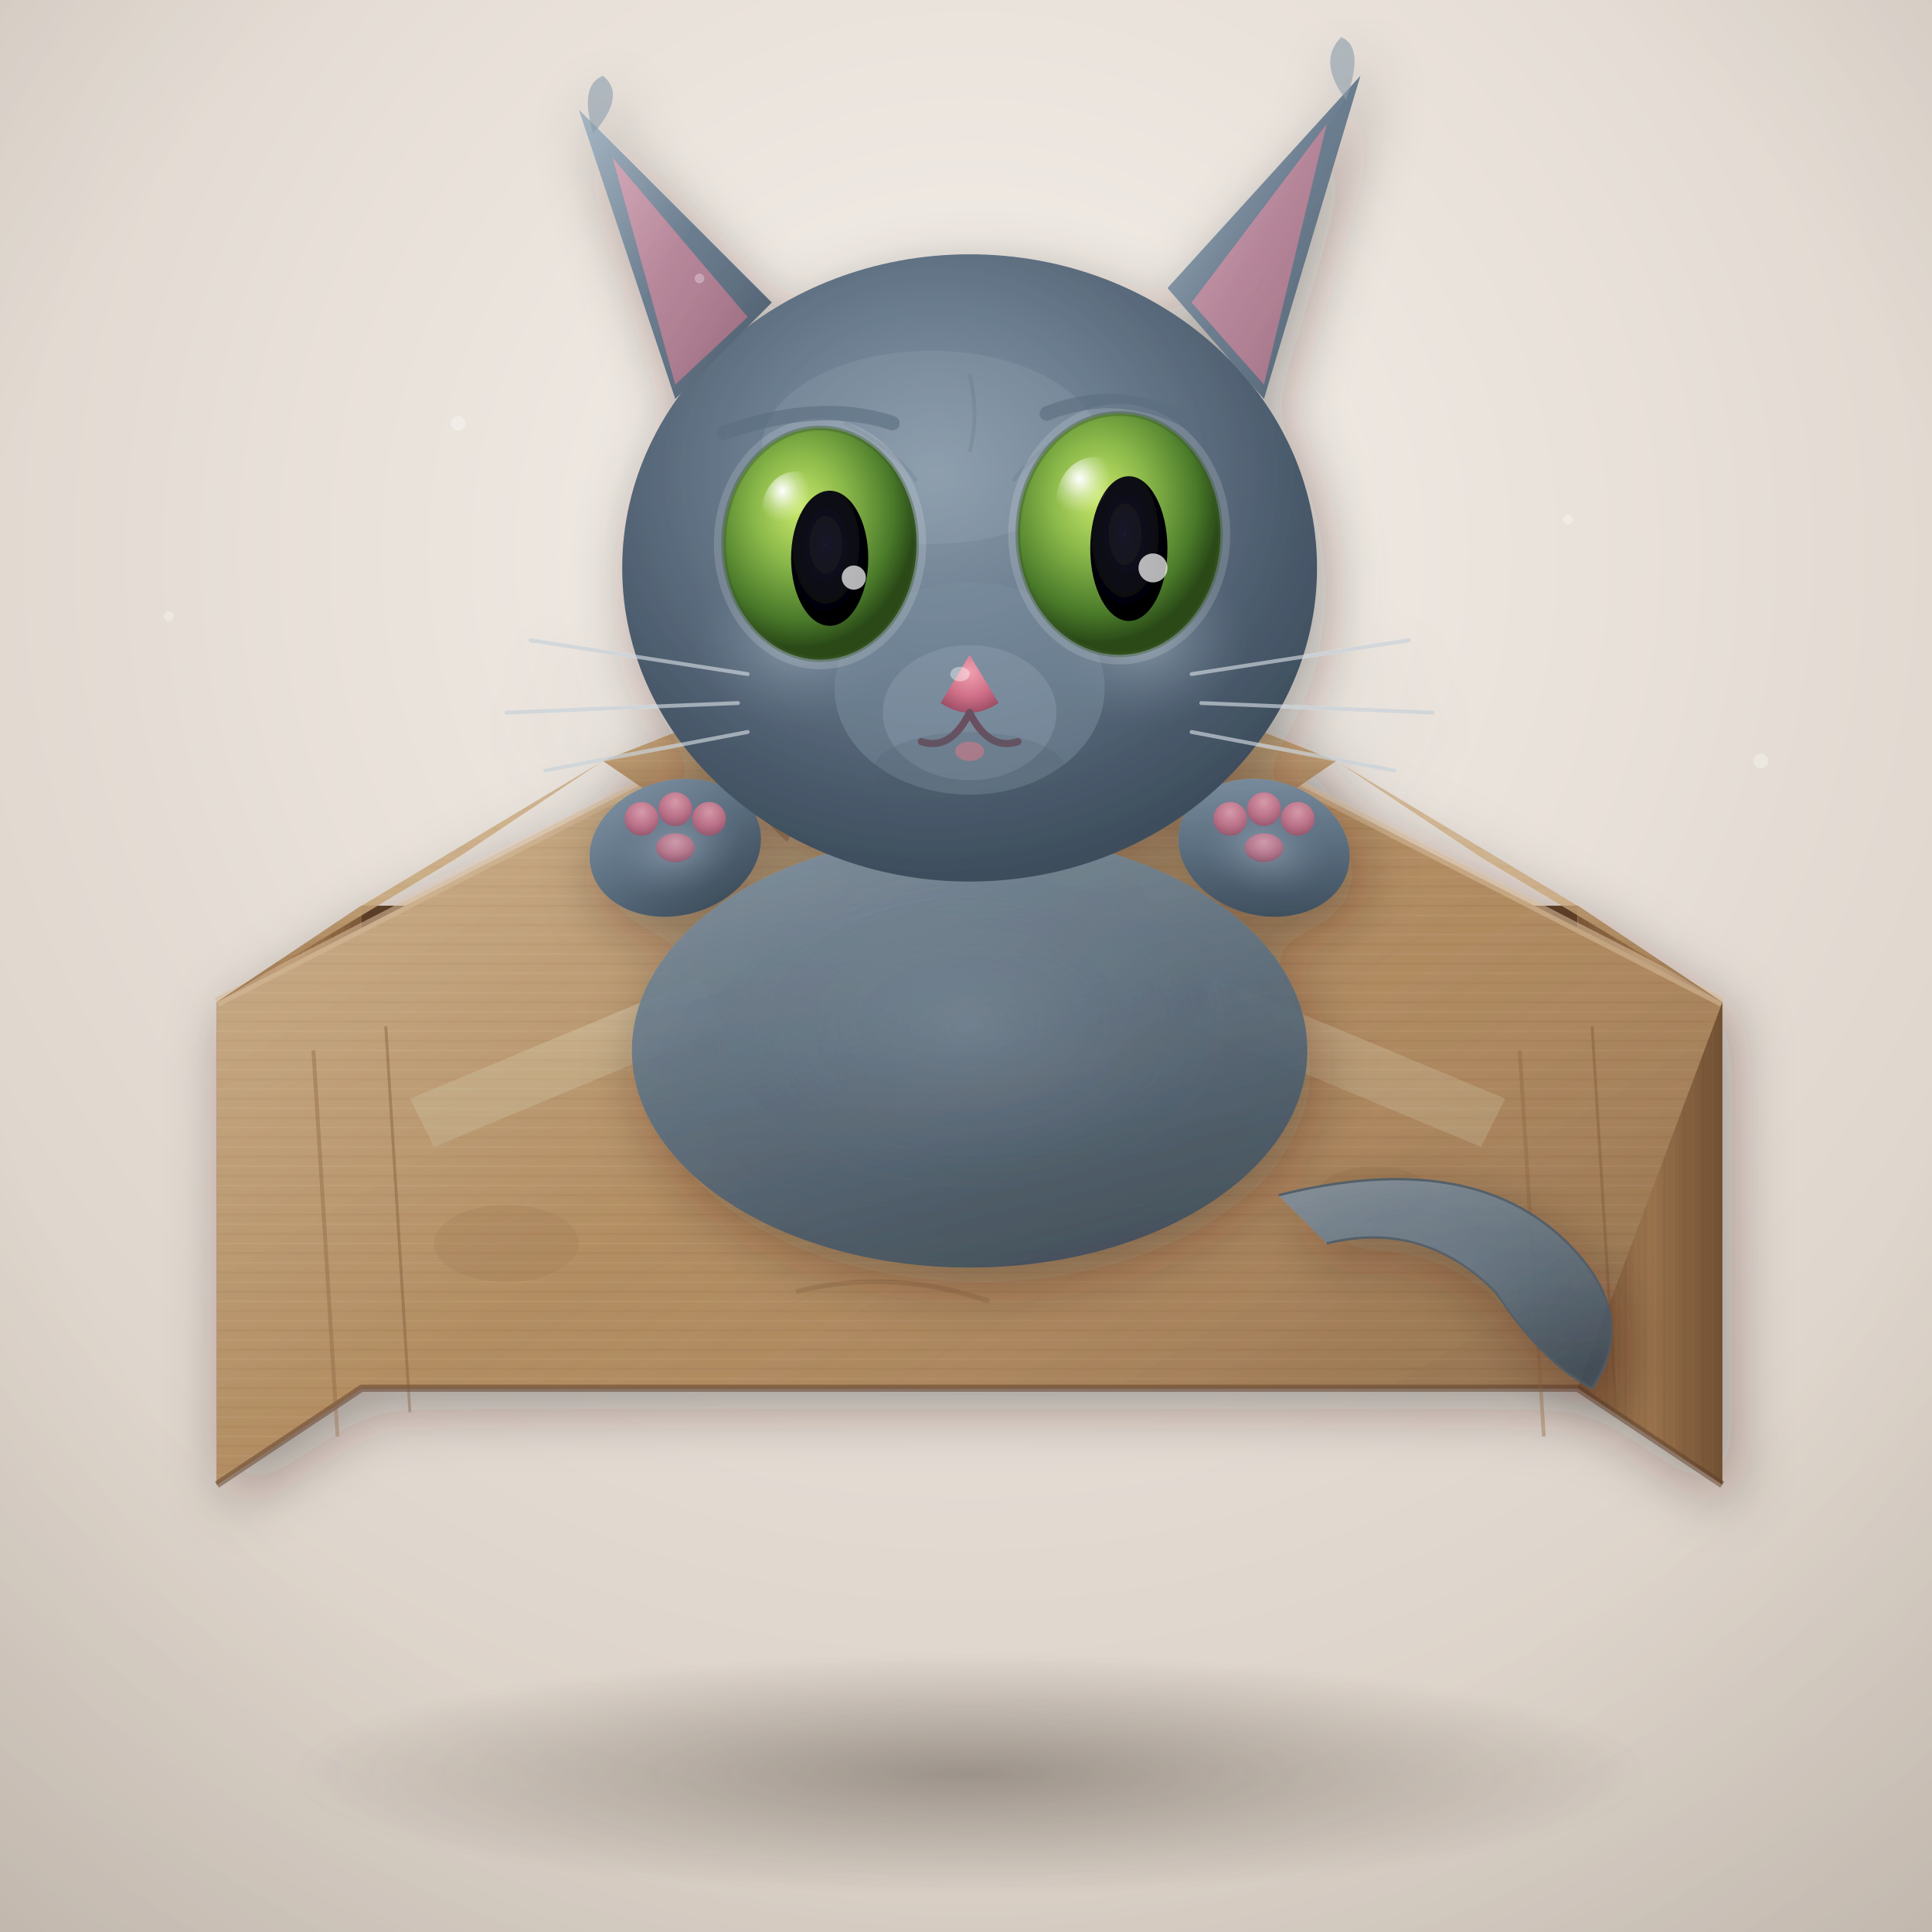
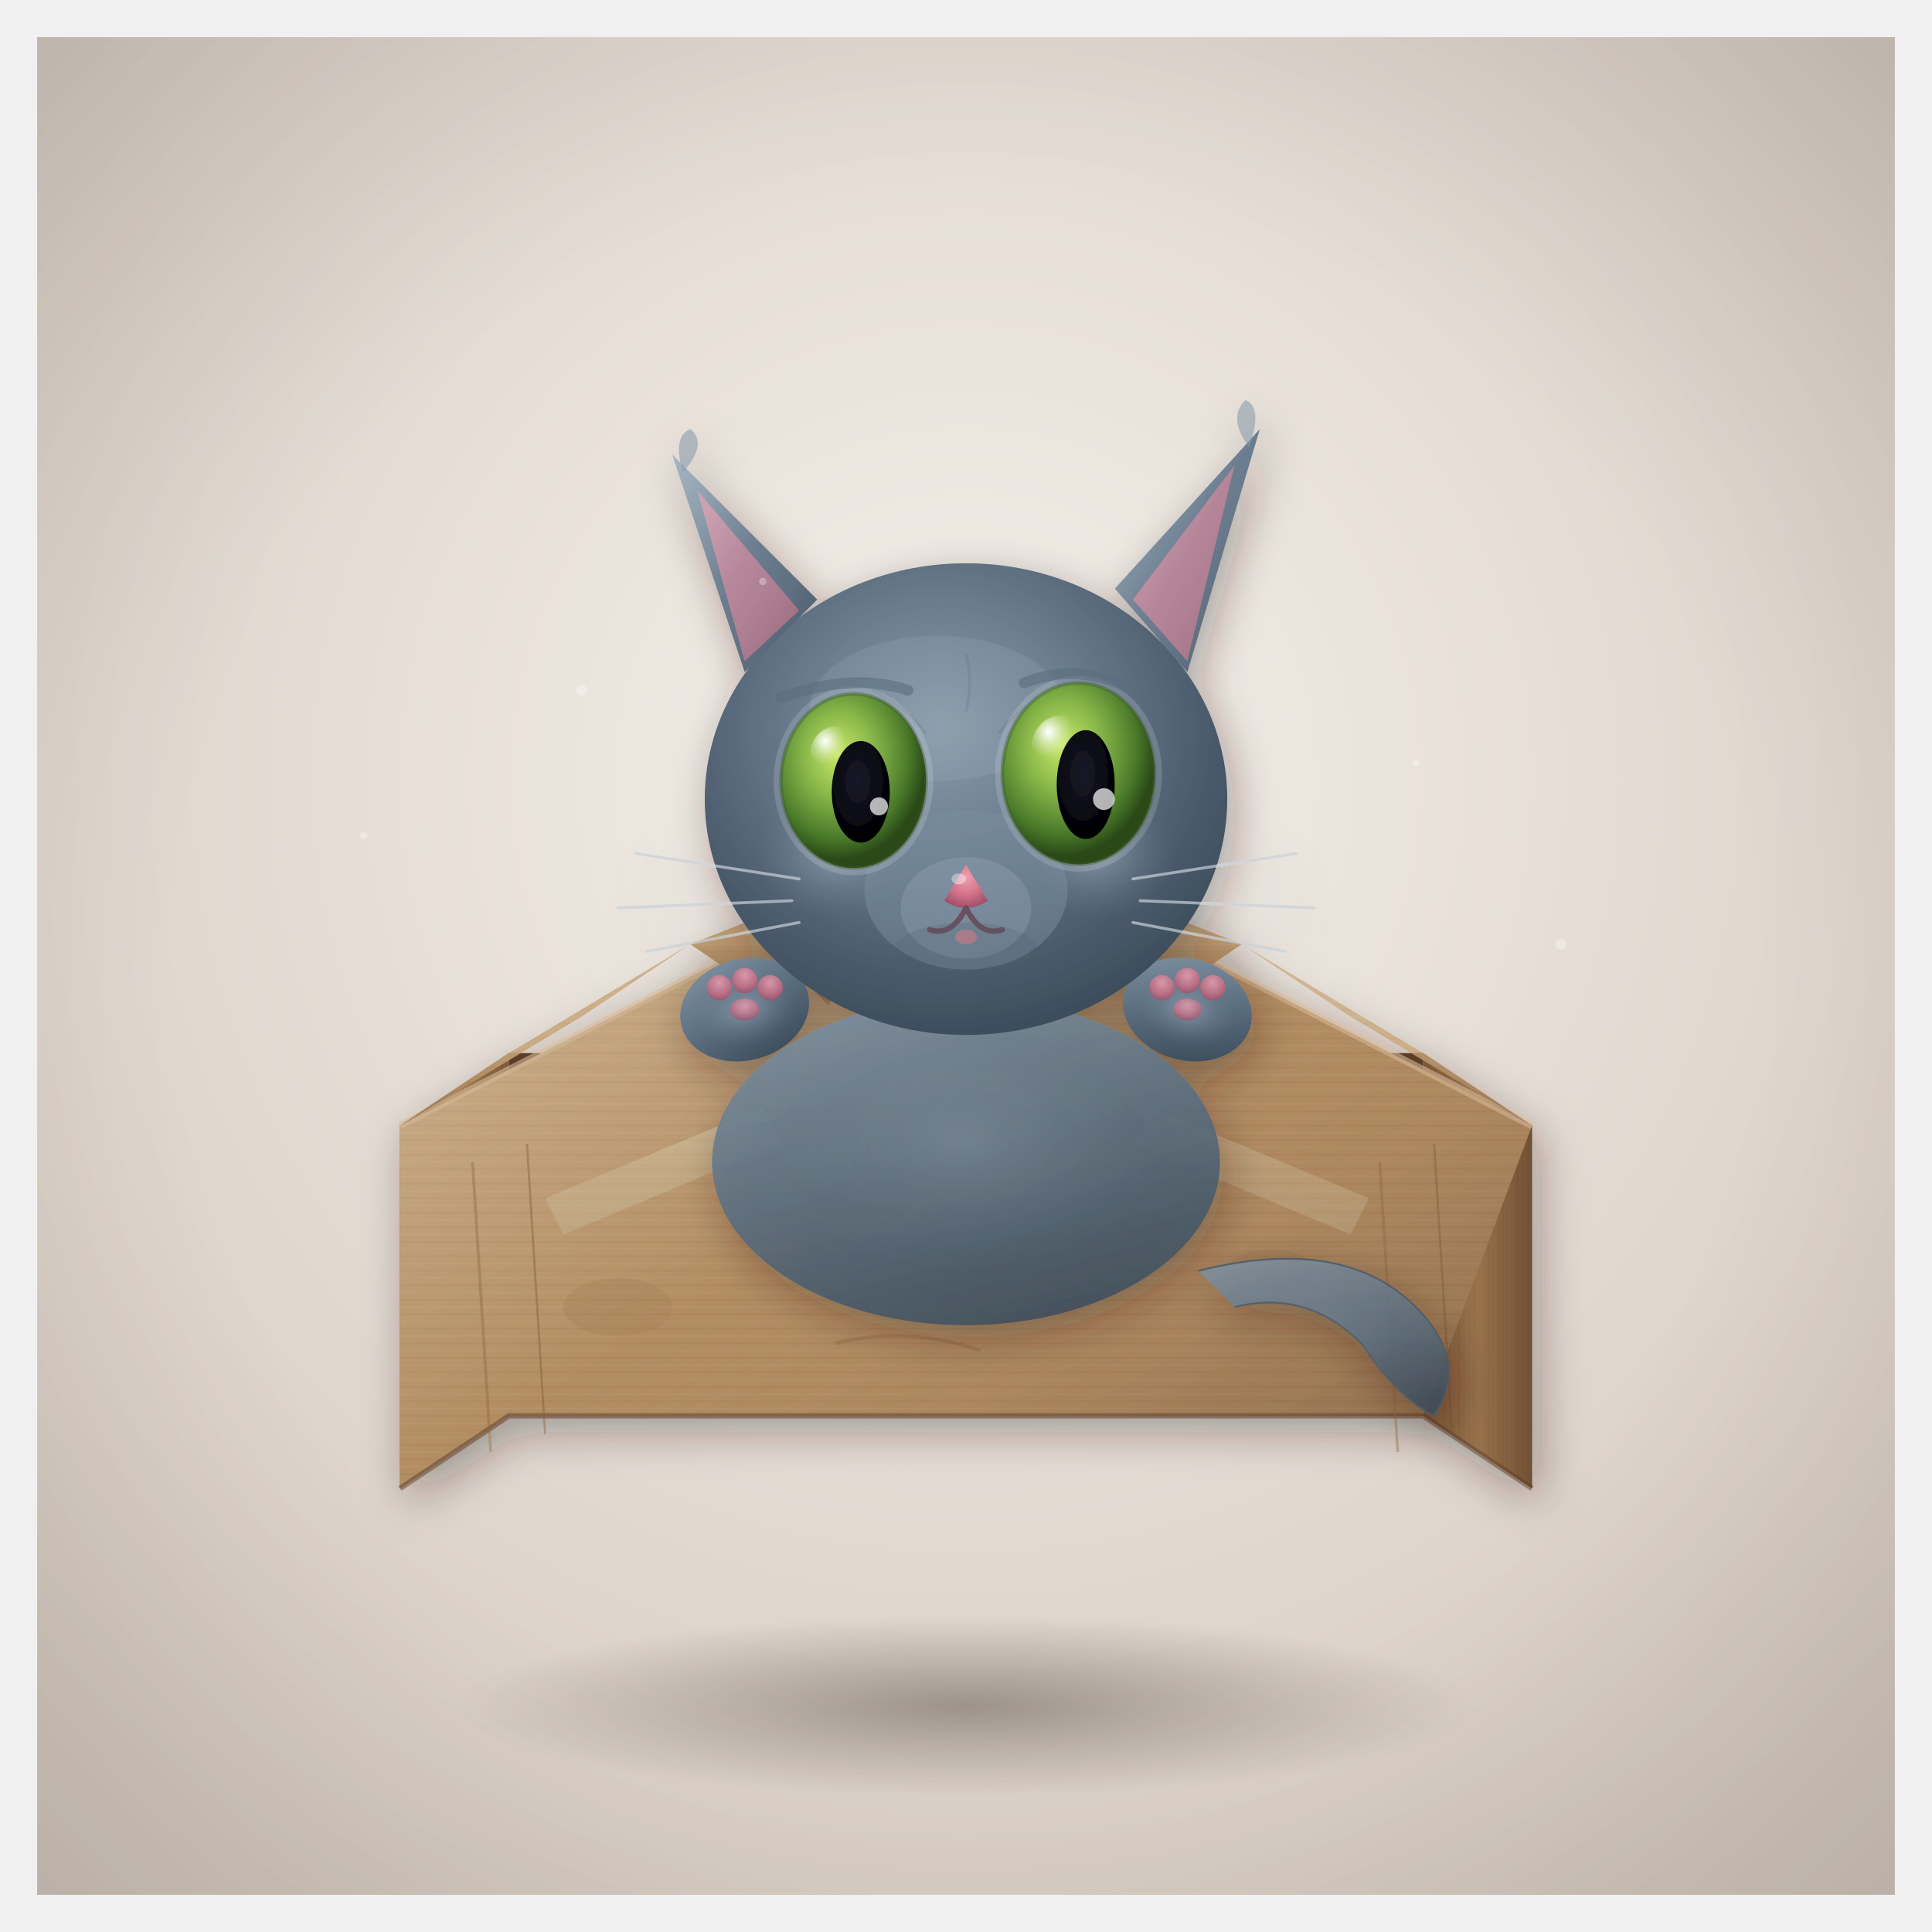
- <svg xmlns="http://www.w3.org/2000/svg" viewBox="55.05 92.30 400.40 400.40" preserveAspectRatio="xMidYMid meet">
+ <svg xmlns="http://www.w3.org/2000/svg" viewBox="-10.24 -10.24 532.48 532.48" preserveAspectRatio="xMidYMid meet">
  <defs>
    <radialGradient id="bgGrad" cx="50%" cy="40%" r="70%">
      <stop offset="0%" stop-color="#f5f0eb" />
      <stop offset="100%" stop-color="#d4c9be" />
    </radialGradient>
    <linearGradient id="cardboardMain" x1="0%" y1="0%" x2="100%" y2="100%">
      <stop offset="0%" stop-color="#c9a87c" />
      <stop offset="30%" stop-color="#b8956a" />
      <stop offset="70%" stop-color="#a67c52" />
      <stop offset="100%" stop-color="#8b6340" />
    </linearGradient>
    <linearGradient id="cardboardSide" x1="0%" y1="0%" x2="100%" y2="0%">
      <stop offset="0%" stop-color="#7a5535" />
      <stop offset="50%" stop-color="#a67c52" />
      <stop offset="100%" stop-color="#6b4a2e" />
    </linearGradient>
    <linearGradient id="cardboardFlap" x1="0%" y1="100%" x2="0%" y2="0%">
      <stop offset="0%" stop-color="#8b6340" />
      <stop offset="40%" stop-color="#c9a87c" />
      <stop offset="100%" stop-color="#d4b896" />
    </linearGradient>
    <linearGradient id="cardboardInner" x1="0%" y1="0%" x2="0%" y2="100%">
      <stop offset="0%" stop-color="#5c3d28" />
      <stop offset="100%" stop-color="#3d2818" />
    </linearGradient>
    <pattern id="corrugated" x="0" y="0" width="8" height="4" patternUnits="userSpaceOnUse">
      <rect width="8" height="4" fill="#b8956a" />
      <line x1="0" y1="0" x2="8" y2="0" stroke="#a67c52" stroke-width="0.5" opacity="0.6" />
      <line x1="0" y1="2" x2="8" y2="2" stroke="#d4b896" stroke-width="0.3" opacity="0.5" />
      <line x1="0" y1="4" x2="8" y2="4" stroke="#8b6340" stroke-width="0.4" opacity="0.4" />
    </pattern>
    <pattern id="corrugatedVertical" x="0" y="0" width="4" height="8" patternUnits="userSpaceOnUse">
      <rect width="4" height="8" fill="#a67c52" />
      <line x1="0" y1="0" x2="0" y2="8" stroke="#8b6340" stroke-width="0.5" opacity="0.5" />
      <line x1="2" y1="0" x2="2" y2="8" stroke="#c9a87c" stroke-width="0.3" opacity="0.4" />
      <line x1="4" y1="0" x2="4" y2="8" stroke="#7a5535" stroke-width="0.4" opacity="0.5" />
    </pattern>
    <radialGradient id="furHead" cx="45%" cy="35%" r="65%">
      <stop offset="0%" stop-color="#8a9baa" />
      <stop offset="40%" stop-color="#6b7d8f" />
      <stop offset="80%" stop-color="#4a5a6b" />
      <stop offset="100%" stop-color="#3d4d5c" />
    </radialGradient>
    <linearGradient id="furBody" x1="30%" y1="0%" x2="70%" y2="100%">
      <stop offset="0%" stop-color="#7a8d9e" />
      <stop offset="50%" stop-color="#5a6d7e" />
      <stop offset="100%" stop-color="#3d4d5c" />
    </linearGradient>
    <linearGradient id="furEar" x1="0%" y1="0%" x2="100%" y2="100%">
      <stop offset="0%" stop-color="#9aacbb" />
      <stop offset="50%" stop-color="#6b7d8f" />
      <stop offset="100%" stop-color="#4a5a6b" />
    </linearGradient>
    <radialGradient id="furCheek" cx="50%" cy="50%" r="50%">
      <stop offset="0%" stop-color="#a0b0c0" stop-opacity="0.6" />
      <stop offset="100%" stop-color="#6b7d8f" stop-opacity="0" />
    </radialGradient>
    <radialGradient id="eyeGreen" cx="40%" cy="35%" r="60%">
      <stop offset="0%" stop-color="#c8e86a" />
      <stop offset="40%" stop-color="#8ab84a" />
      <stop offset="80%" stop-color="#4a7a2a" />
      <stop offset="100%" stop-color="#2a4a18" />
    </radialGradient>
    <radialGradient id="eyePupil" cx="45%" cy="40%" r="50%">
      <stop offset="0%" stop-color="#1a1a2a" />
      <stop offset="80%" stop-color="#0a0a12" />
      <stop offset="100%" stop-color="#000005" />
    </radialGradient>
    <radialGradient id="eyeHighlight" cx="30%" cy="25%" r="40%">
      <stop offset="0%" stop-color="#ffffff" />
      <stop offset="60%" stop-color="#ffffff" stop-opacity="0.3" />
      <stop offset="100%" stop-color="#ffffff" stop-opacity="0" />
    </radialGradient>
    <radialGradient id="nosePink" cx="50%" cy="30%" r="70%">
      <stop offset="0%" stop-color="#f0a0b0" />
      <stop offset="60%" stop-color="#d07088" />
      <stop offset="100%" stop-color="#a05068" />
    </radialGradient>
    <linearGradient id="innerEar" x1="0%" y1="0%" x2="100%" y2="100%">
      <stop offset="0%" stop-color="#e8a0b0" />
      <stop offset="100%" stop-color="#c07088" />
    </linearGradient>
    <filter id="softShadow" x="-20%" y="-20%" width="140%" height="140%">
      <feDropShadow dx="2" dy="4" stdDeviation="6" flood-color="#2a2018" flood-opacity="0.35" />
    </filter>
    <filter id="innerShadow" x="-10%" y="-10%" width="120%" height="120%">
      <feGaussianBlur in="SourceAlpha" stdDeviation="3" result="blur" />
      <feOffset dx="1" dy="2" result="offsetBlur" />
      <feComposite in="SourceGraphic" in2="offsetBlur" operator="over" />
    </filter>
    <filter id="furTexture" x="0%" y="0%" width="100%" height="100%">
      <feTurbulence type="fractalNoise" baseFrequency="0.9" numOctaves="4" result="noise" />
      <feColorMatrix type="saturate" values="0" in="noise" result="grayNoise" />
      <feBlend in="SourceGraphic" in2="grayNoise" mode="multiply" result="textured" />
    </filter>
    <linearGradient id="celHighlight" x1="0%" y1="0%" x2="100%" y2="100%">
      <stop offset="0%" stop-color="#ffffff" stop-opacity="0.25" />
      <stop offset="50%" stop-color="#ffffff" stop-opacity="0" />
      <stop offset="100%" stop-color="#000000" stop-opacity="0.15" />
    </linearGradient>
    <radialGradient id="floorShadow" cx="50%" cy="50%" r="50%">
      <stop offset="0%" stop-color="#3a3028" stop-opacity="0.4" />
      <stop offset="100%" stop-color="#3a3028" stop-opacity="0" />
    </radialGradient>
    <linearGradient id="tapeGrad" x1="0%" y1="0%" x2="0%" y2="100%">
      <stop offset="0%" stop-color="#e8e0c8" stop-opacity="0.7" />
      <stop offset="50%" stop-color="#d8d0b0" stop-opacity="0.5" />
      <stop offset="100%" stop-color="#c8c0a0" stop-opacity="0.6" />
    </linearGradient>
  </defs>
  <rect width="512" height="512" fill="url(#bgGrad)" />
  <ellipse cx="256" cy="460" rx="140" ry="25" fill="url(#floorShadow)" />
  <g id="box" filter="url(#softShadow)">
    <path d="M 130 280 L 130 380 L 382 380 L 382 280 Z" fill="url(#cardboardInner)" />
    <path d="M 100 300 L 130 280 L 130 380 L 100 400 Z" fill="url(#cardboardSide)" />
    <path d="M 100 300 L 130 280 L 130 380 L 100 400 Z" fill="url(#corrugatedVertical)" opacity="0.3" />
    <path d="M 382 280 L 412 300 L 412 400 L 382 380 Z" fill="url(#cardboardSide)" />
    <path d="M 382 280 L 412 300 L 412 400 L 382 380 Z" fill="url(#corrugatedVertical)" opacity="0.25" />
    <path d="M 382 280 L 412 300 L 412 400 L 382 380 Z" fill="#000000" opacity="0.08" />
    <path d="M 100 300 L 256 220 L 412 300 L 382 380 L 130 380 L 100 400 Z" fill="url(#cardboardMain)" />
    <path d="M 100 300 L 256 220 L 412 300 L 382 380 L 130 380 L 100 400 Z" fill="url(#corrugated)" opacity="0.35" />
    <path d="M 100 300 L 256 220 L 412 300 L 382 380 L 130 380 L 100 400 Z" fill="url(#celHighlight)" />
    <path d="M 100 300 L 256 220 L 412 300" fill="none" stroke="#d4b896" stroke-width="2" opacity="0.6" />
    <path d="M 100 400 L 130 380 L 382 380 L 412 400" fill="none" stroke="#5c3d28" stroke-width="1.5" opacity="0.5" />
    <path d="M 100 300 L 130 280 L 180 250 L 150 270 Z" fill="url(#cardboardFlap)" opacity="0.85" />
    <path d="M 100 300 L 130 280 L 180 250 L 150 270 Z" fill="url(#corrugated)" opacity="0.2" />
    <path d="M 412 300 L 382 280 L 332 250 L 362 270 Z" fill="url(#cardboardFlap)" opacity="0.75" />
    <path d="M 412 300 L 382 280 L 332 250 L 362 270 Z" fill="url(#corrugated)" opacity="0.2" />
    <path d="M 180 250 L 256 220 L 332 250 L 310 265 L 256 245 L 202 265 Z" fill="url(#cardboardFlap)" />
    <path d="M 180 250 L 256 220 L 332 250 L 310 265 L 256 245 L 202 265 Z" fill="url(#corrugated)" opacity="0.25" />
    <path d="M 202 265 L 210 258 L 218 266 L 225 255" fill="none" stroke="#8b6340" stroke-width="1" opacity="0.5" />
    <path d="M 140 320 L 200 295 L 205 305 L 145 330 Z" fill="url(#tapeGrad)" opacity="0.6" />
    <path d="M 307 295 L 367 320 L 362 330 L 302 305 Z" fill="url(#tapeGrad)" opacity="0.5" />
    <g opacity="0.4">
      <line x1="120" y1="310" x2="125" y2="390" stroke="#8b6340" stroke-width="0.8" />
      <line x1="135" y1="305" x2="140" y2="385" stroke="#7a5535" stroke-width="0.6" />
      <line x1="370" y1="310" x2="375" y2="390" stroke="#8b6340" stroke-width="0.8" />
      <line x1="385" y1="305" x2="390" y2="385" stroke="#7a5535" stroke-width="0.6" />
    </g>
    <ellipse cx="160" cy="350" rx="15" ry="8" fill="#8b6340" opacity="0.15" />
    <ellipse cx="340" cy="340" rx="12" ry="6" fill="#7a5535" opacity="0.12" />
    <path d="M 220 360 Q 240 355 260 362" fill="none" stroke="#6b4a2e" stroke-width="1" opacity="0.2" />
  </g>
  <g id="kitten" filter="url(#softShadow)">
    <g id="paws">
      <ellipse cx="195" cy="268" rx="18" ry="14" fill="url(#furBody)" transform="rotate(-15 195 268)" />
      <ellipse cx="195" cy="268" rx="14" ry="10" fill="url(#furCheek)" transform="rotate(-15 195 268)" />
      <circle cx="188" cy="262" r="3.5" fill="url(#nosePink)" opacity="0.8" />
      <circle cx="195" cy="260" r="3.5" fill="url(#nosePink)" opacity="0.8" />
      <circle cx="202" cy="262" r="3.5" fill="url(#nosePink)" opacity="0.8" />
      <ellipse cx="195" cy="268" rx="4" ry="3" fill="url(#nosePink)" opacity="0.7" />
      <ellipse cx="317" cy="268" rx="18" ry="14" fill="url(#furBody)" transform="rotate(15 317 268)" />
      <ellipse cx="317" cy="268" rx="14" ry="10" fill="url(#furCheek)" transform="rotate(15 317 268)" />
      <circle cx="310" cy="262" r="3.5" fill="url(#nosePink)" opacity="0.8" />
      <circle cx="317" cy="260" r="3.5" fill="url(#nosePink)" opacity="0.8" />
      <circle cx="324" cy="262" r="3.5" fill="url(#nosePink)" opacity="0.8" />
      <ellipse cx="317" cy="268" rx="4" ry="3" fill="url(#nosePink)" opacity="0.7" />
    </g>
    <ellipse cx="256" cy="310" rx="70" ry="45" fill="url(#furBody)" opacity="0.9" />
    <ellipse cx="256" cy="305" rx="55" ry="35" fill="url(#furCheek)" opacity="0.4" />
    <g id="head">
      <ellipse cx="256" cy="210" rx="72" ry="65" fill="url(#furHead)" />
      <ellipse cx="220" cy="225" rx="22" ry="18" fill="url(#furCheek)" />
      <ellipse cx="292" cy="225" rx="22" ry="18" fill="url(#furCheek)" />
      <ellipse cx="248" cy="185" rx="35" ry="20" fill="#a0b0c0" opacity="0.2" />
      <ellipse cx="256" cy="235" rx="28" ry="22" fill="#7a8d9e" opacity="0.5" />
      <ellipse cx="256" cy="240" rx="18" ry="14" fill="#9aacbb" opacity="0.3" />
      <path d="M 195 175 L 175 115 L 215 155 Z" fill="url(#furEar)" />
      <path d="M 195 172 L 182 125 L 210 158 Z" fill="url(#innerEar)" opacity="0.7" />
      <path d="M 195 175 L 175 115 L 215 155 Z" fill="url(#celHighlight)" opacity="0.5" />
      <path d="M 178 120 Q 175 110 180 108 Q 185 112 178 120" fill="#8a9baa" opacity="0.6" />
      <path d="M 317 175 L 337 108 L 297 152 Z" fill="url(#furEar)" />
      <path d="M 317 172 L 330 118 L 302 155 Z" fill="url(#innerEar)" opacity="0.7" />
      <path d="M 317 175 L 337 108 L 297 152 Z" fill="url(#celHighlight)" opacity="0.5" />
      <path d="M 334 113 Q 338 102 333 100 Q 328 105 334 113" fill="#8a9baa" opacity="0.6" />
      <g opacity="0.15" stroke="#4a5a6b" stroke-width="0.8" fill="none">
        <path d="M 210 195 Q 215 200 212 208" />
        <path d="M 300 195 Q 295 200 298 208" />
        <path d="M 230 180 Q 240 185 245 192" />
        <path d="M 280 180 Q 270 185 265 192" />
        <path d="M 256 170 Q 258 178 256 186" />
      </g>
      <g id="leftEye">
        <ellipse cx="225" cy="205" rx="22" ry="26" fill="#ffffff" opacity="0.15" />
        <ellipse cx="225" cy="205" rx="20" ry="24" fill="url(#eyeGreen)" />
        <ellipse cx="225" cy="205" rx="20" ry="24" fill="none" stroke="#3a5a2a" stroke-width="1" opacity="0.4" />
        <ellipse cx="227" cy="208" rx="8" ry="14" fill="url(#eyePupil)" />
        <ellipse cx="220" cy="198" rx="7" ry="8" fill="url(#eyeHighlight)" />
        <circle cx="232" cy="212" r="2.5" fill="#ffffff" opacity="0.7" />
      </g>
      <g id="rightEye">
        <ellipse cx="287" cy="203" rx="23" ry="27" fill="#ffffff" opacity="0.15" />
        <ellipse cx="287" cy="203" rx="21" ry="25" fill="url(#eyeGreen)" />
        <ellipse cx="287" cy="203" rx="21" ry="25" fill="none" stroke="#3a5a2a" stroke-width="1" opacity="0.4" />
        <ellipse cx="289" cy="206" rx="8" ry="15" fill="url(#eyePupil)" />
        <ellipse cx="282" cy="196" rx="8" ry="9" fill="url(#eyeHighlight)" />
        <circle cx="294" cy="210" r="3" fill="#ffffff" opacity="0.7" />
      </g>
      <path d="M 205 182 Q 225 175 240 180" fill="none" stroke="#5a6d7e" stroke-width="3" stroke-linecap="round" opacity="0.6" />
      <path d="M 272 178 Q 287 172 302 180" fill="none" stroke="#5a6d7e" stroke-width="3" stroke-linecap="round" opacity="0.6" />
      <path d="M 256 228 L 250 238 Q 256 242 262 238 Z" fill="url(#nosePink)" />
      <ellipse cx="254" cy="232" rx="2" ry="1.5" fill="#ffffff" opacity="0.4" />
      <path d="M 256 240 Q 252 248 246 246" fill="none" stroke="#6a5060" stroke-width="1.5" stroke-linecap="round" />
      <path d="M 256 240 Q 260 248 266 246" fill="none" stroke="#6a5060" stroke-width="1.5" stroke-linecap="round" />
      <ellipse cx="256" cy="248" rx="3" ry="2" fill="#e08090" opacity="0.7" />
      <g id="whiskers" stroke="#c8d0d8" stroke-width="0.8" stroke-linecap="round" opacity="0.7">
        <line x1="210" y1="232" x2="165" y2="225" />
        <line x1="208" y1="238" x2="160" y2="240" />
        <line x1="210" y1="244" x2="168" y2="252" />
        <line x1="302" y1="232" x2="347" y2="225" />
        <line x1="304" y1="238" x2="352" y2="240" />
        <line x1="302" y1="244" x2="344" y2="252" />
      </g>
      <ellipse cx="256" cy="252" rx="20" ry="8" fill="#4a5a6b" opacity="0.2" />
    </g>
    <path d="M 320 340 Q 360 330 380 350 Q 395 365 385 380 Q 375 375 365 360 Q 350 345 330 350" fill="url(#furBody)" stroke="#4a5a6b" stroke-width="0.5" opacity="0.85" />
    <path d="M 320 340 Q 360 330 380 350 Q 395 365 385 380 Q 375 375 365 360 Q 350 345 330 350" fill="url(#furCheek)" opacity="0.3" />
  </g>
  <g opacity="0.3">
    <circle cx="150" cy="180" r="1.5" fill="#ffffff" />
    <circle cx="380" cy="200" r="1" fill="#ffffff" />
    <circle cx="420" cy="250" r="1.5" fill="#ffffff" />
    <circle cx="90" cy="220" r="1" fill="#ffffff" />
    <circle cx="200" cy="150" r="1" fill="#ffffff" />
  </g>
  <rect width="512" height="512" fill="url(#bgGrad)" opacity="0" style="mix-blend-mode:multiply" />
  <radialGradient id="vignette" cx="50%" cy="50%" r="70%">
    <stop offset="60%" stop-color="#000000" stop-opacity="0" />
    <stop offset="100%" stop-color="#000000" stop-opacity="0.12" />
  </radialGradient>
  <rect width="512" height="512" fill="url(#vignette)" />
</svg>
